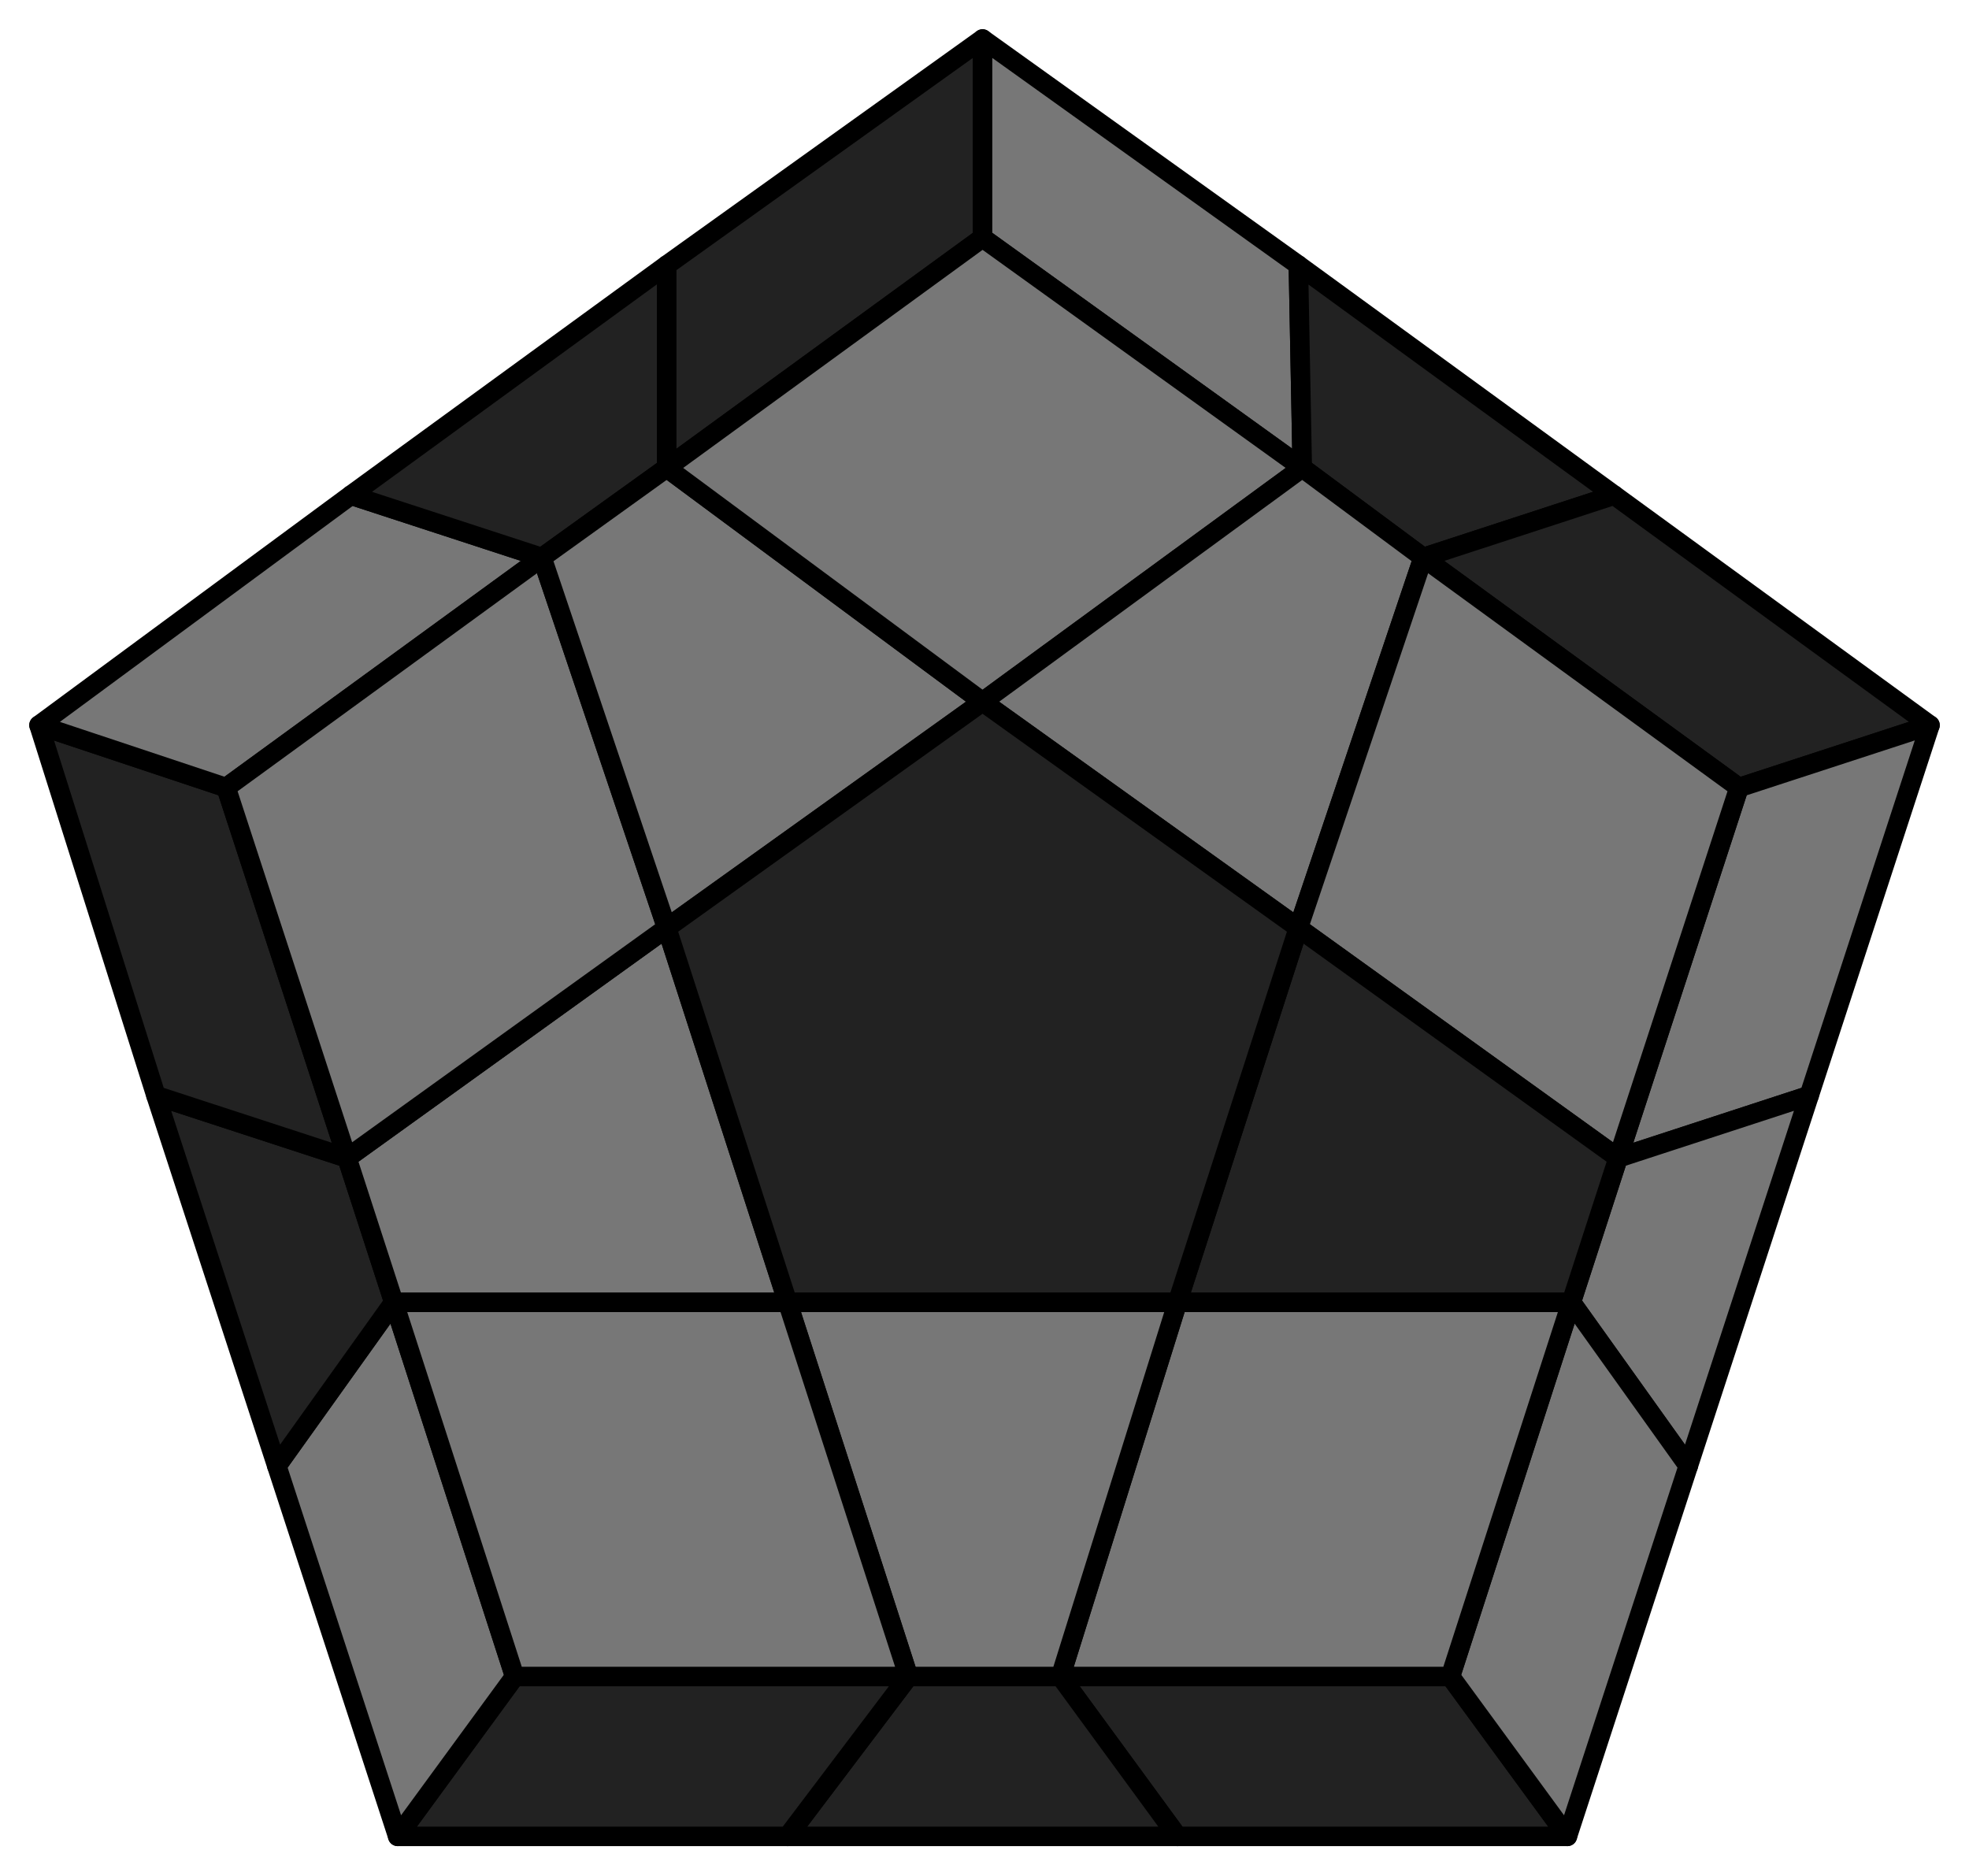
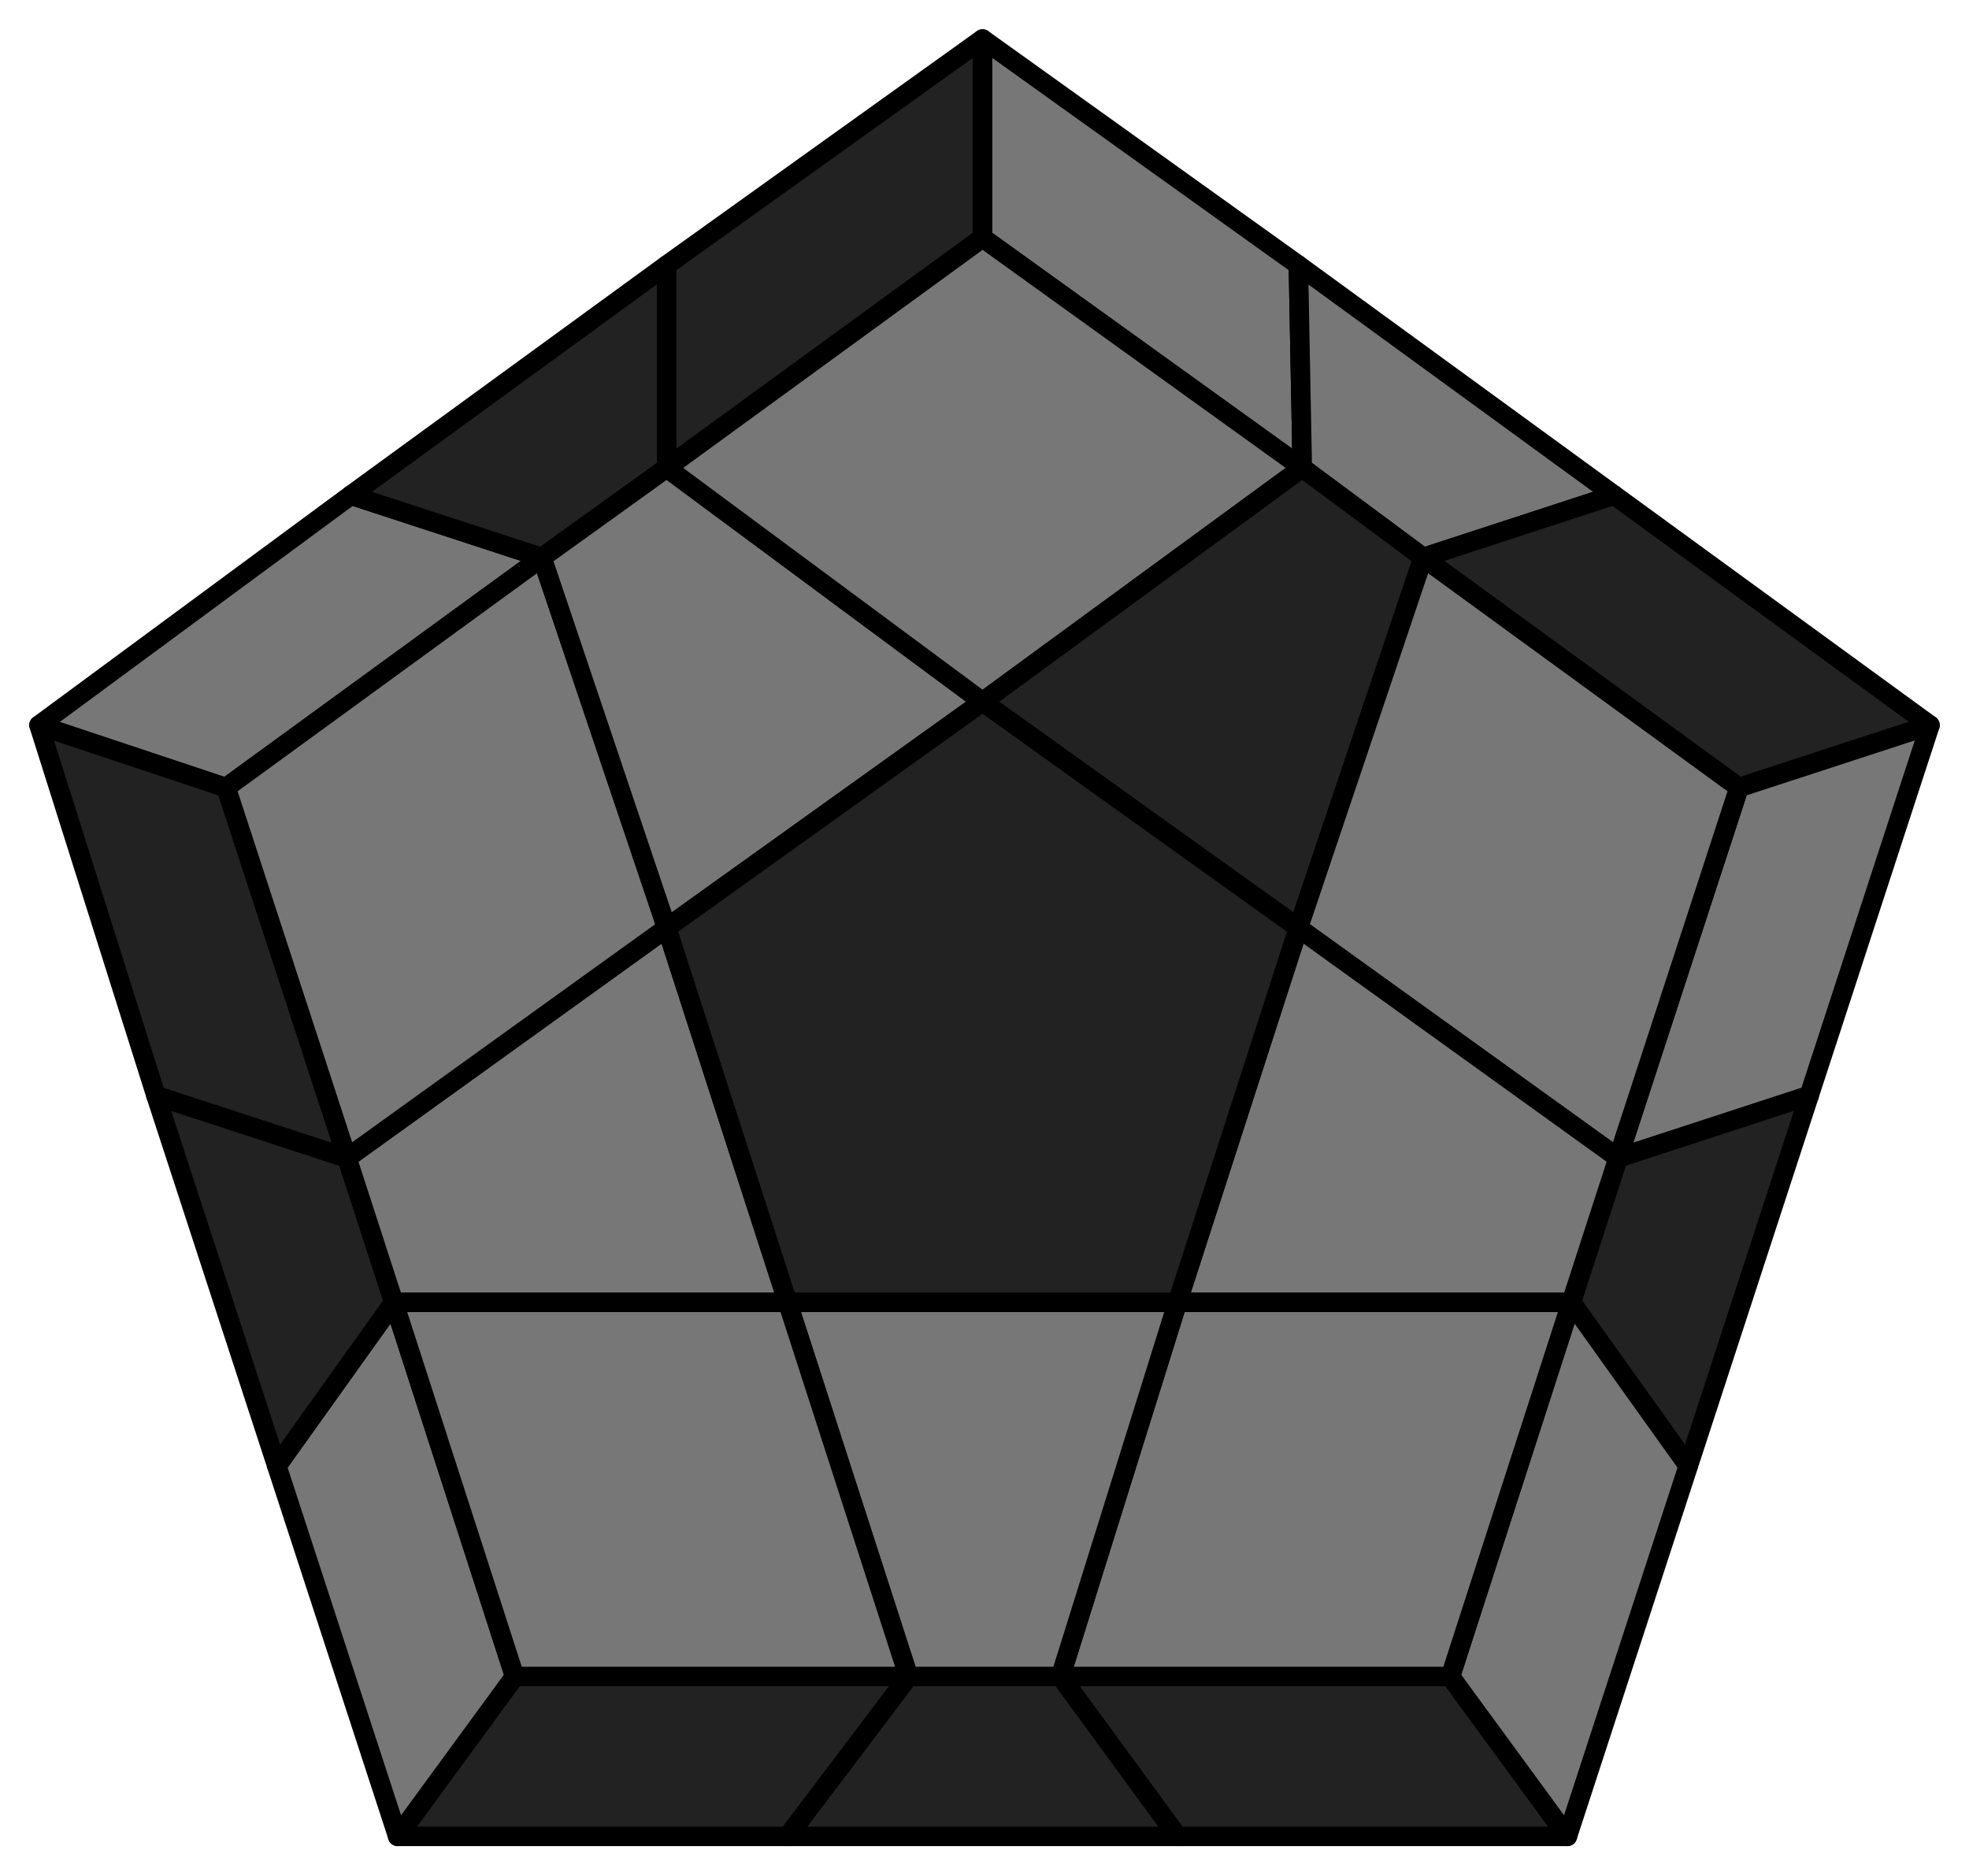
- <svg xmlns="http://www.w3.org/2000/svg" id="259" width="505" height="481">
+ <svg xmlns="http://www.w3.org/2000/svg" id="258" width="505" height="481">
  <style>
polygon { stroke: black; stroke-width: 5px; stroke-linejoin: round;}
.light {fill: #777;}
.dark {fill: #222;}
</style>
  <polygon class="dark" points="402 471 302 471 272 430 372 430" />
  <polygon class="dark" points="302 471 202 471 233 430 272 430" />
  <polygon class="dark" points="202 471 102 471 132 430 233 430" />
  <polygon class="light" points="102 471 71 376 101 334 132 430" />
  <polygon class="dark" points="71 376 40 281 89 297 101 334" />
  <polygon class="dark" points="40 281 10 186 58 202 89 297" />
  <polygon class="light" points="10 186 90 127 139 143 58 202" />
  <polygon class="dark" points="90 127 171 68 171 120 139 143" />
  <polygon class="dark" points="171 68 252 10 252 61 171 120" />
  <polygon class="light" points="252 10 333 68 334 120 252 61" />
-   <polygon class="dark" points="333 68 414 127 365 143 334 120" />
+   <polygon class="light" points="333 68 414 127 365 143 334 120" />
  <polygon class="dark" points="414 127 495 186 446 202 365 143" />
  <polygon class="light" points="495 186 464 281 415 297 446 202" />
-   <polygon class="light" points="464 281 433 376 403 334 415 297" />
+   <polygon class="dark" points="464 281 433 376 403 334 415 297" />
  <polygon class="light" points="433 376 402 471 372 430 403 334" />
  <polygon class="light" points="372 430 272 430 302 334 403 334" />
  <polygon class="light" points="272 430 233 430 202 334 302 334" />
  <polygon class="light" points="132 430 101 334 202 334 233 430" />
  <polygon class="light" points="101 334 89 297 171 238 202 334" />
  <polygon class="light" points="58 202 139 143 171 238 89 297" />
  <polygon class="light" points="139 143 171 120 252 180 171 238" />
  <polygon class="light" points="252 61 334 120 252 180 171 120" />
-   <polygon class="light" points="334 120 365 143 333 238 252 180" />
+   <polygon class="dark" points="334 120 365 143 333 238 252 180" />
  <polygon class="light" points="446 202 415 297 333 238 365 143" />
-   <polygon class="dark" points="415 297 403 334 302 334 333 238" />
+   <polygon class="light" points="415 297 403 334 302 334 333 238" />
  <polygon class="dark" points="302 334 202 334 171 238 252 180 333 238" />
</svg>
